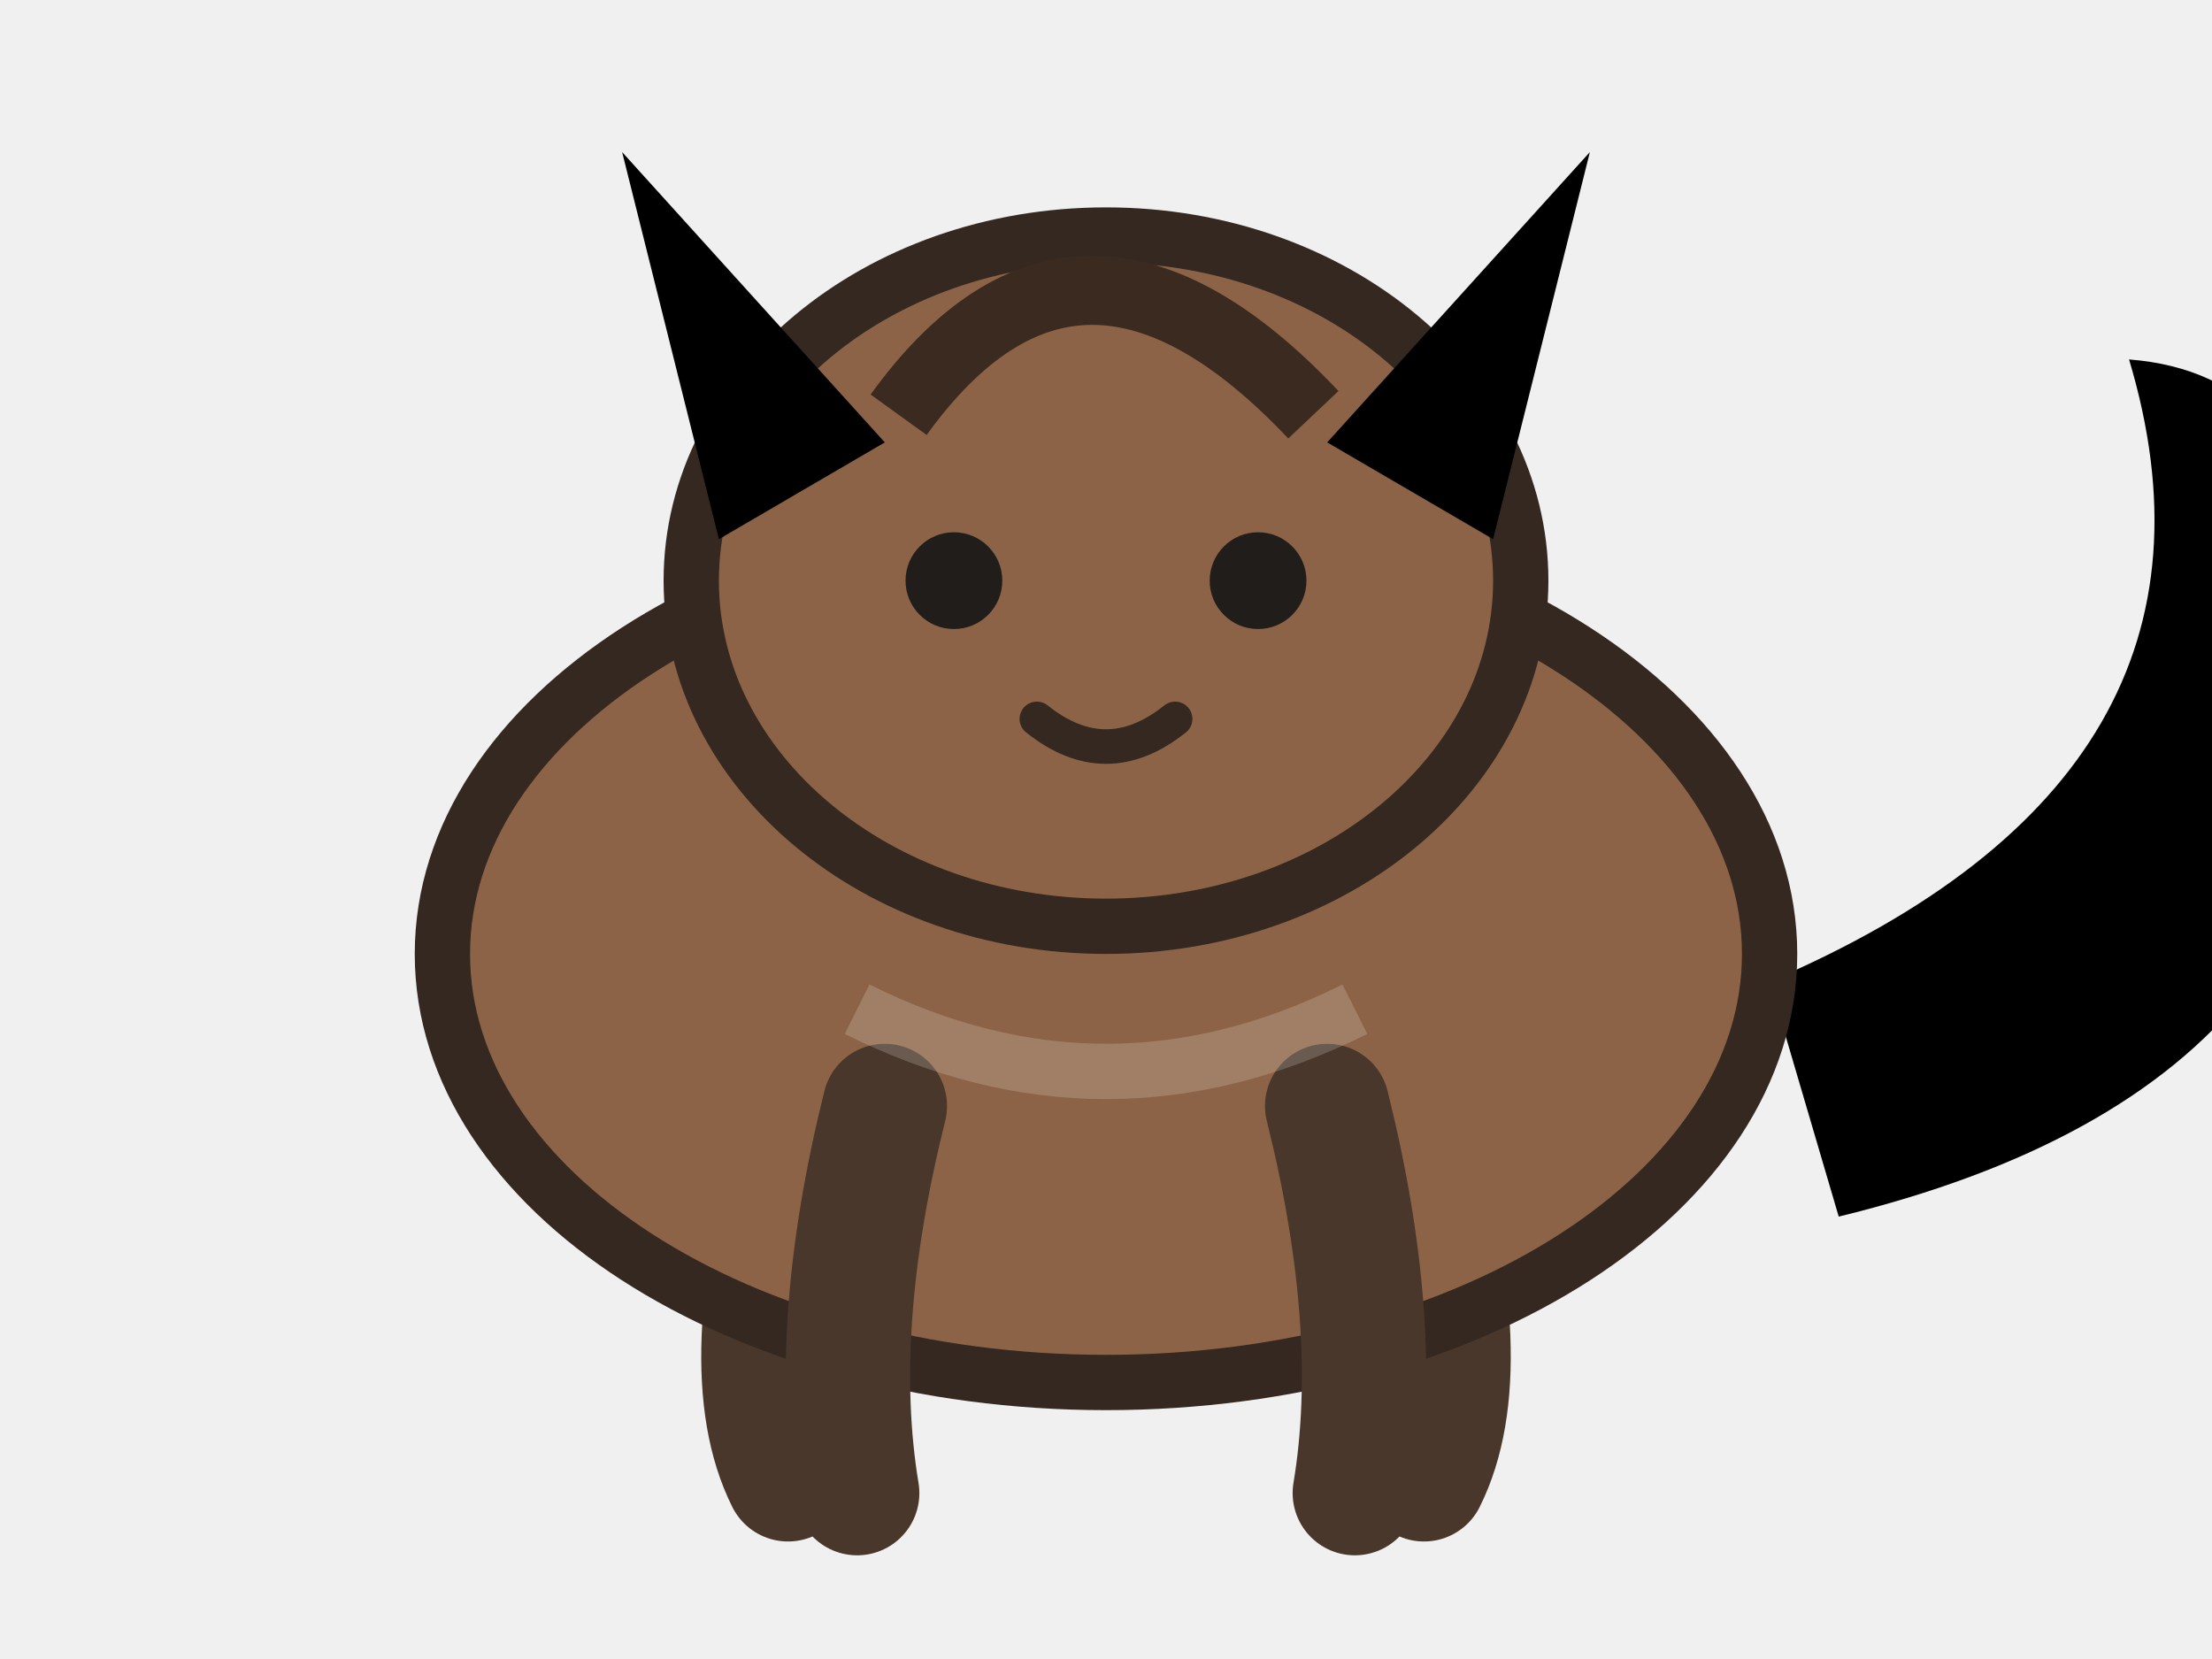
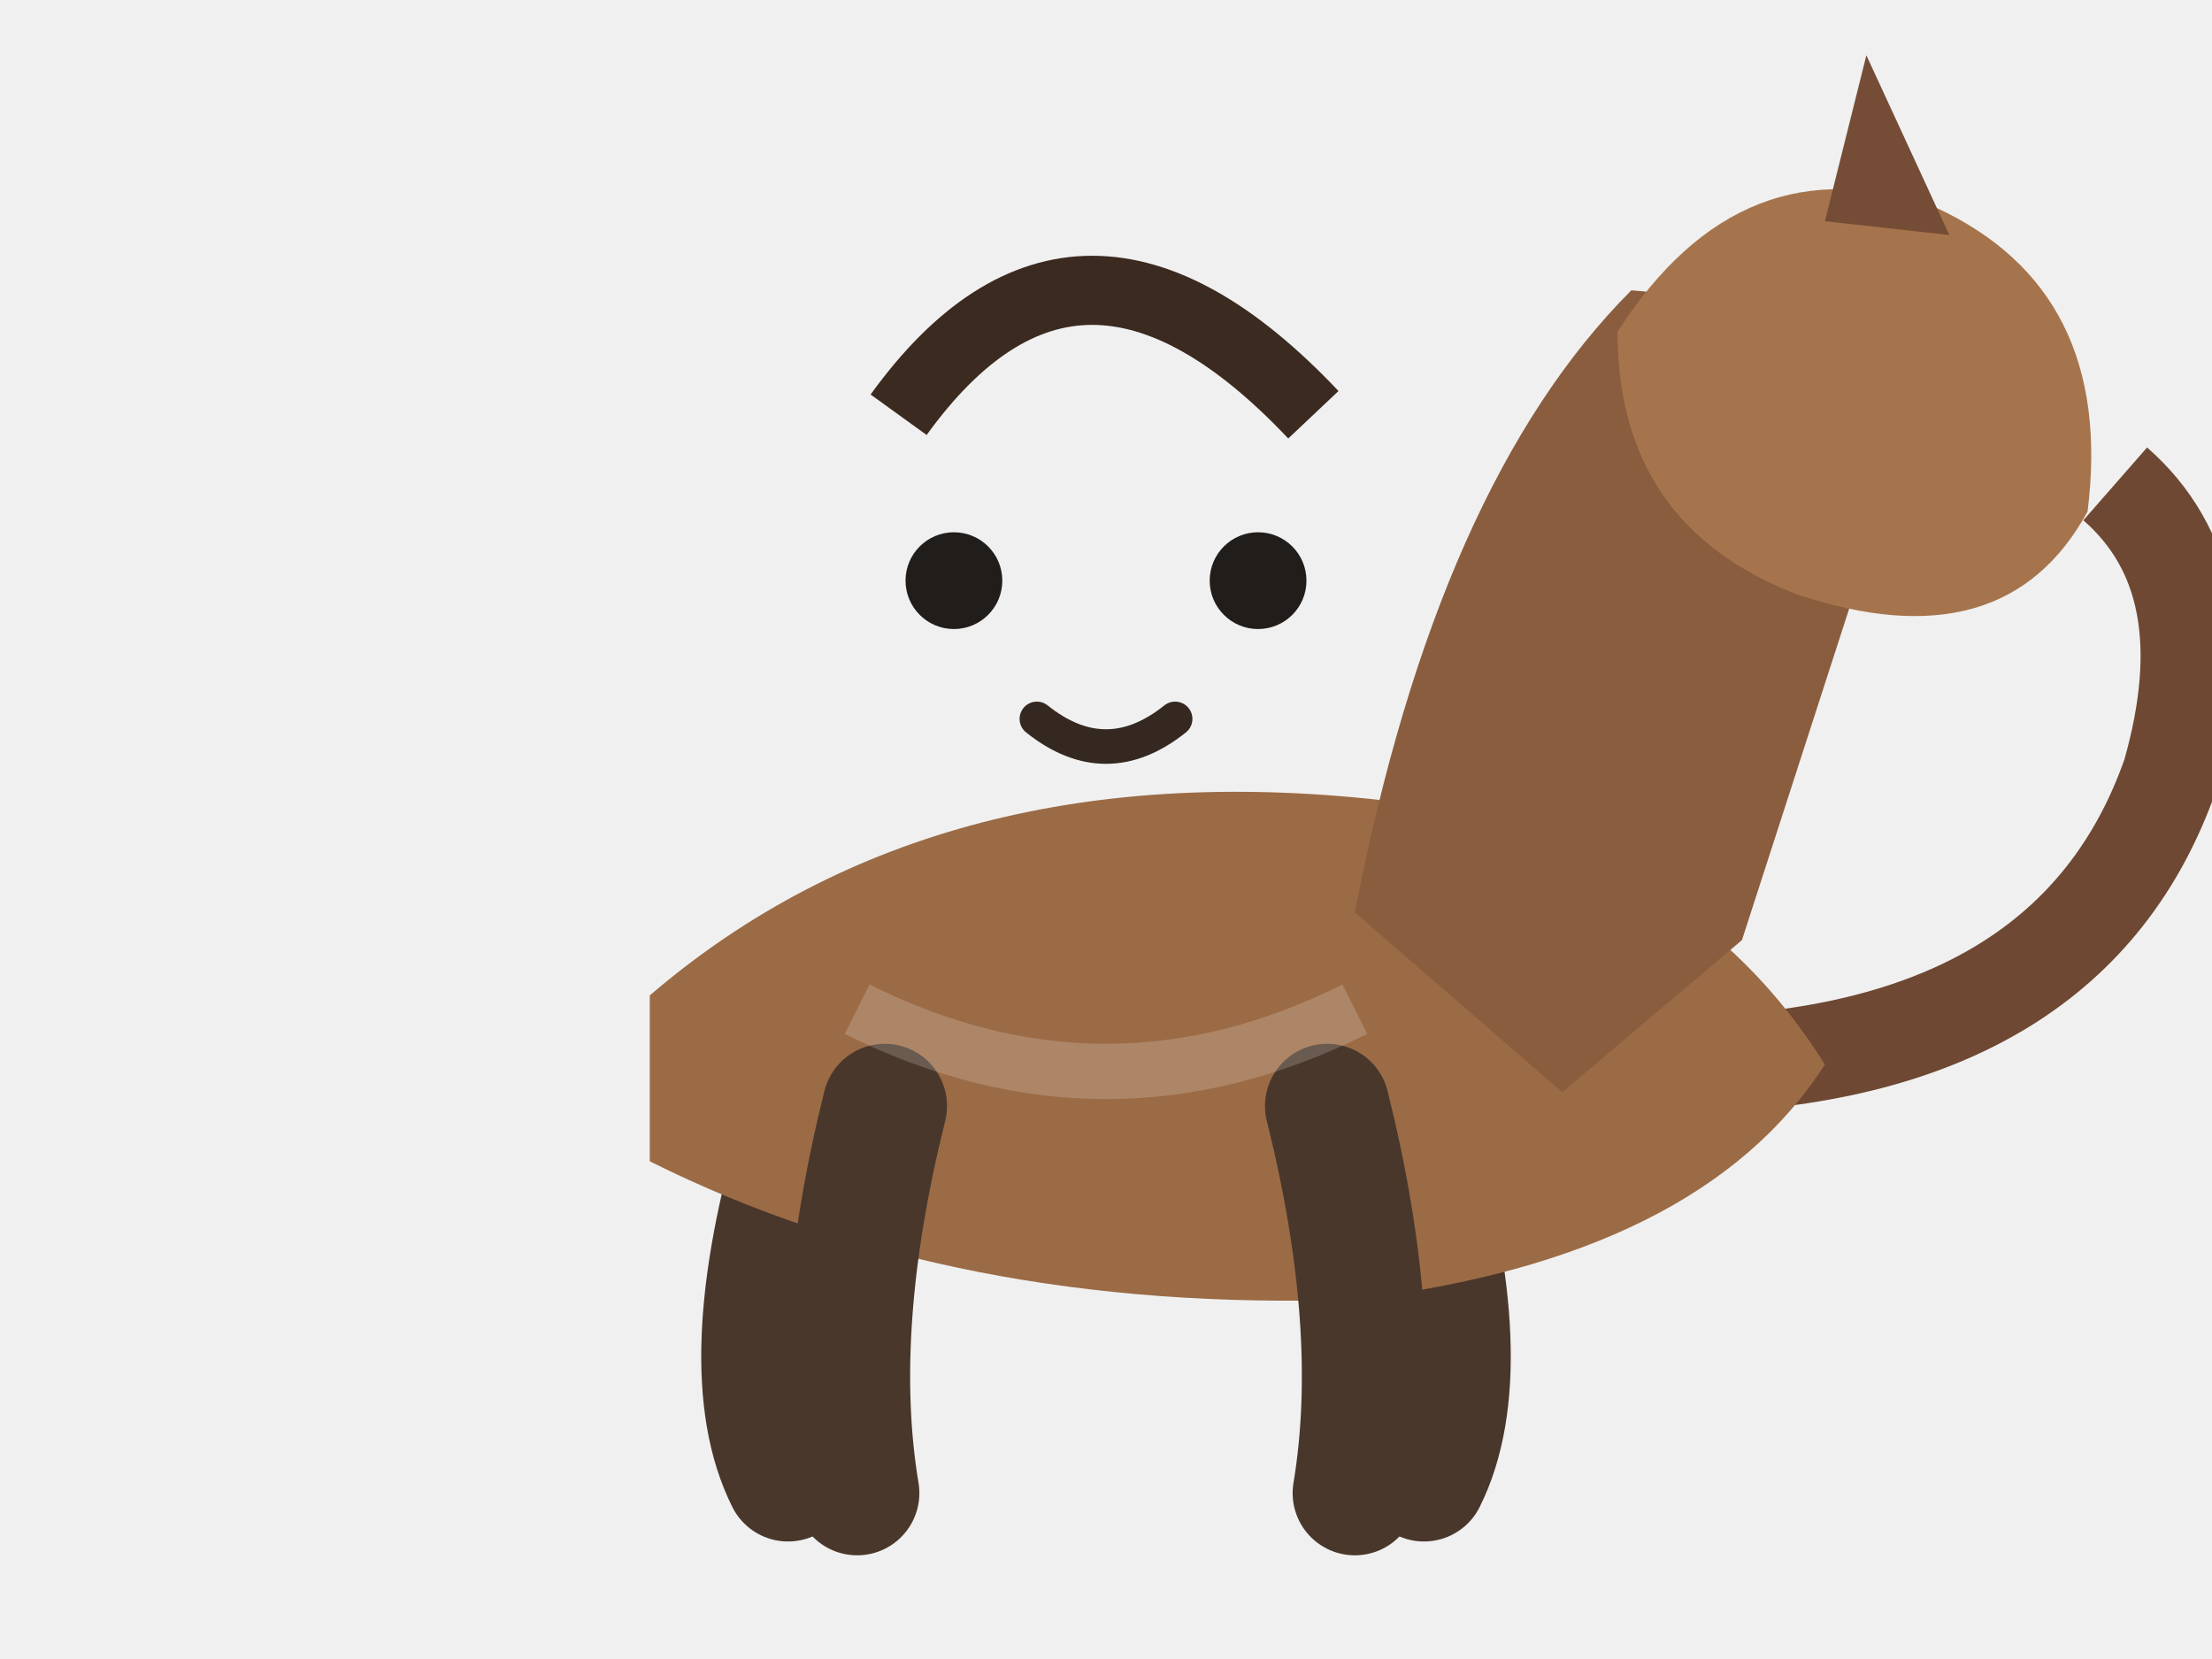
<svg xmlns="http://www.w3.org/2000/svg" viewBox="0 0 160 120" role="img" aria-label="horse pet master artwork">
  <g id="pet-root">
    <g id="tail">
-       <path d="M133 88 Q174 78 169 43 Q167 27 154 26 Q163 56 128 71" />
+       <path d="M123 77 Q150 76 157 56 Q161 42 153 35" fill="none" stroke="#6e4832" stroke-width="7" />
    </g>
    <g id="hind-legs">
      <path d="M58 82 Q53 99 57 107" fill="none" stroke="#49372b" stroke-width="9" stroke-linecap="round" />
      <path d="M102 82 Q107 99 103 107" fill="none" stroke="#49372b" stroke-width="9" stroke-linecap="round" />
    </g>
    <g id="body">
-       <ellipse cx="80" cy="69" rx="48" ry="31" fill="#8c6346" stroke="#342820" stroke-width="4" />
+       <path d="M47 72 Q68 54 101 58 Q122 61 132 77 Q123 91 98 94 Q69 95 47 84 Z" fill="#9b6b46" />
    </g>
    <g id="front-legs">
      <path d="M64 80 Q60 96 62 108" fill="none" stroke="#49372b" stroke-width="9" stroke-linecap="round" />
      <path d="M96 80 Q100 96 98 108" fill="none" stroke="#49372b" stroke-width="9" stroke-linecap="round" />
    </g>
    <g id="neck">
-       <path d="M60 54 Q62 33 80 29 Q98 33 100 54" fill="#8c6346" stroke="#342820" stroke-width="4" />
+       <path d="M98 66 Q104 35 118 21 Q132 22 137 34 L126 68 L113 79 Z" fill="#8a5d3e" />
    </g>
    <g id="head">
-       <ellipse cx="80" cy="42" rx="30" ry="25" fill="#8c6346" stroke="#342820" stroke-width="4" />
-       <path d="M52 39 L45 11 L64 32 Z" />
-       <path d="M108 39 L115 11 L96 32 Z" />
+       <path d="M117 24 Q126 10 140 15 Q153 21 151 37 Q145 48 130 43 Q117 38 117 24 Z" fill="#a6744c" />
+       <path d="M132 16 L135 4 L141 17" fill="#754c35" />
    </g>
    <g id="face">
      <circle cx="69" cy="42" r="3.5" fill="#211d1b" />
      <circle cx="91" cy="42" r="3.5" fill="#211d1b" />
      <path d="M75 52 Q80 56 85 52" fill="none" stroke="#342820" stroke-width="2.5" stroke-linecap="round" />
    </g>
    <g id="species-surface">
      <path d="M65 30 Q78 12 95 30" fill="none" stroke="#3b2a20" stroke-width="5" />
    </g>
    <g id="markings">
      <path d="M62 73 Q80 82 98 73" fill="none" stroke="#ffffff" stroke-opacity=".18" stroke-width="4" />
    </g>
  </g>
</svg>
